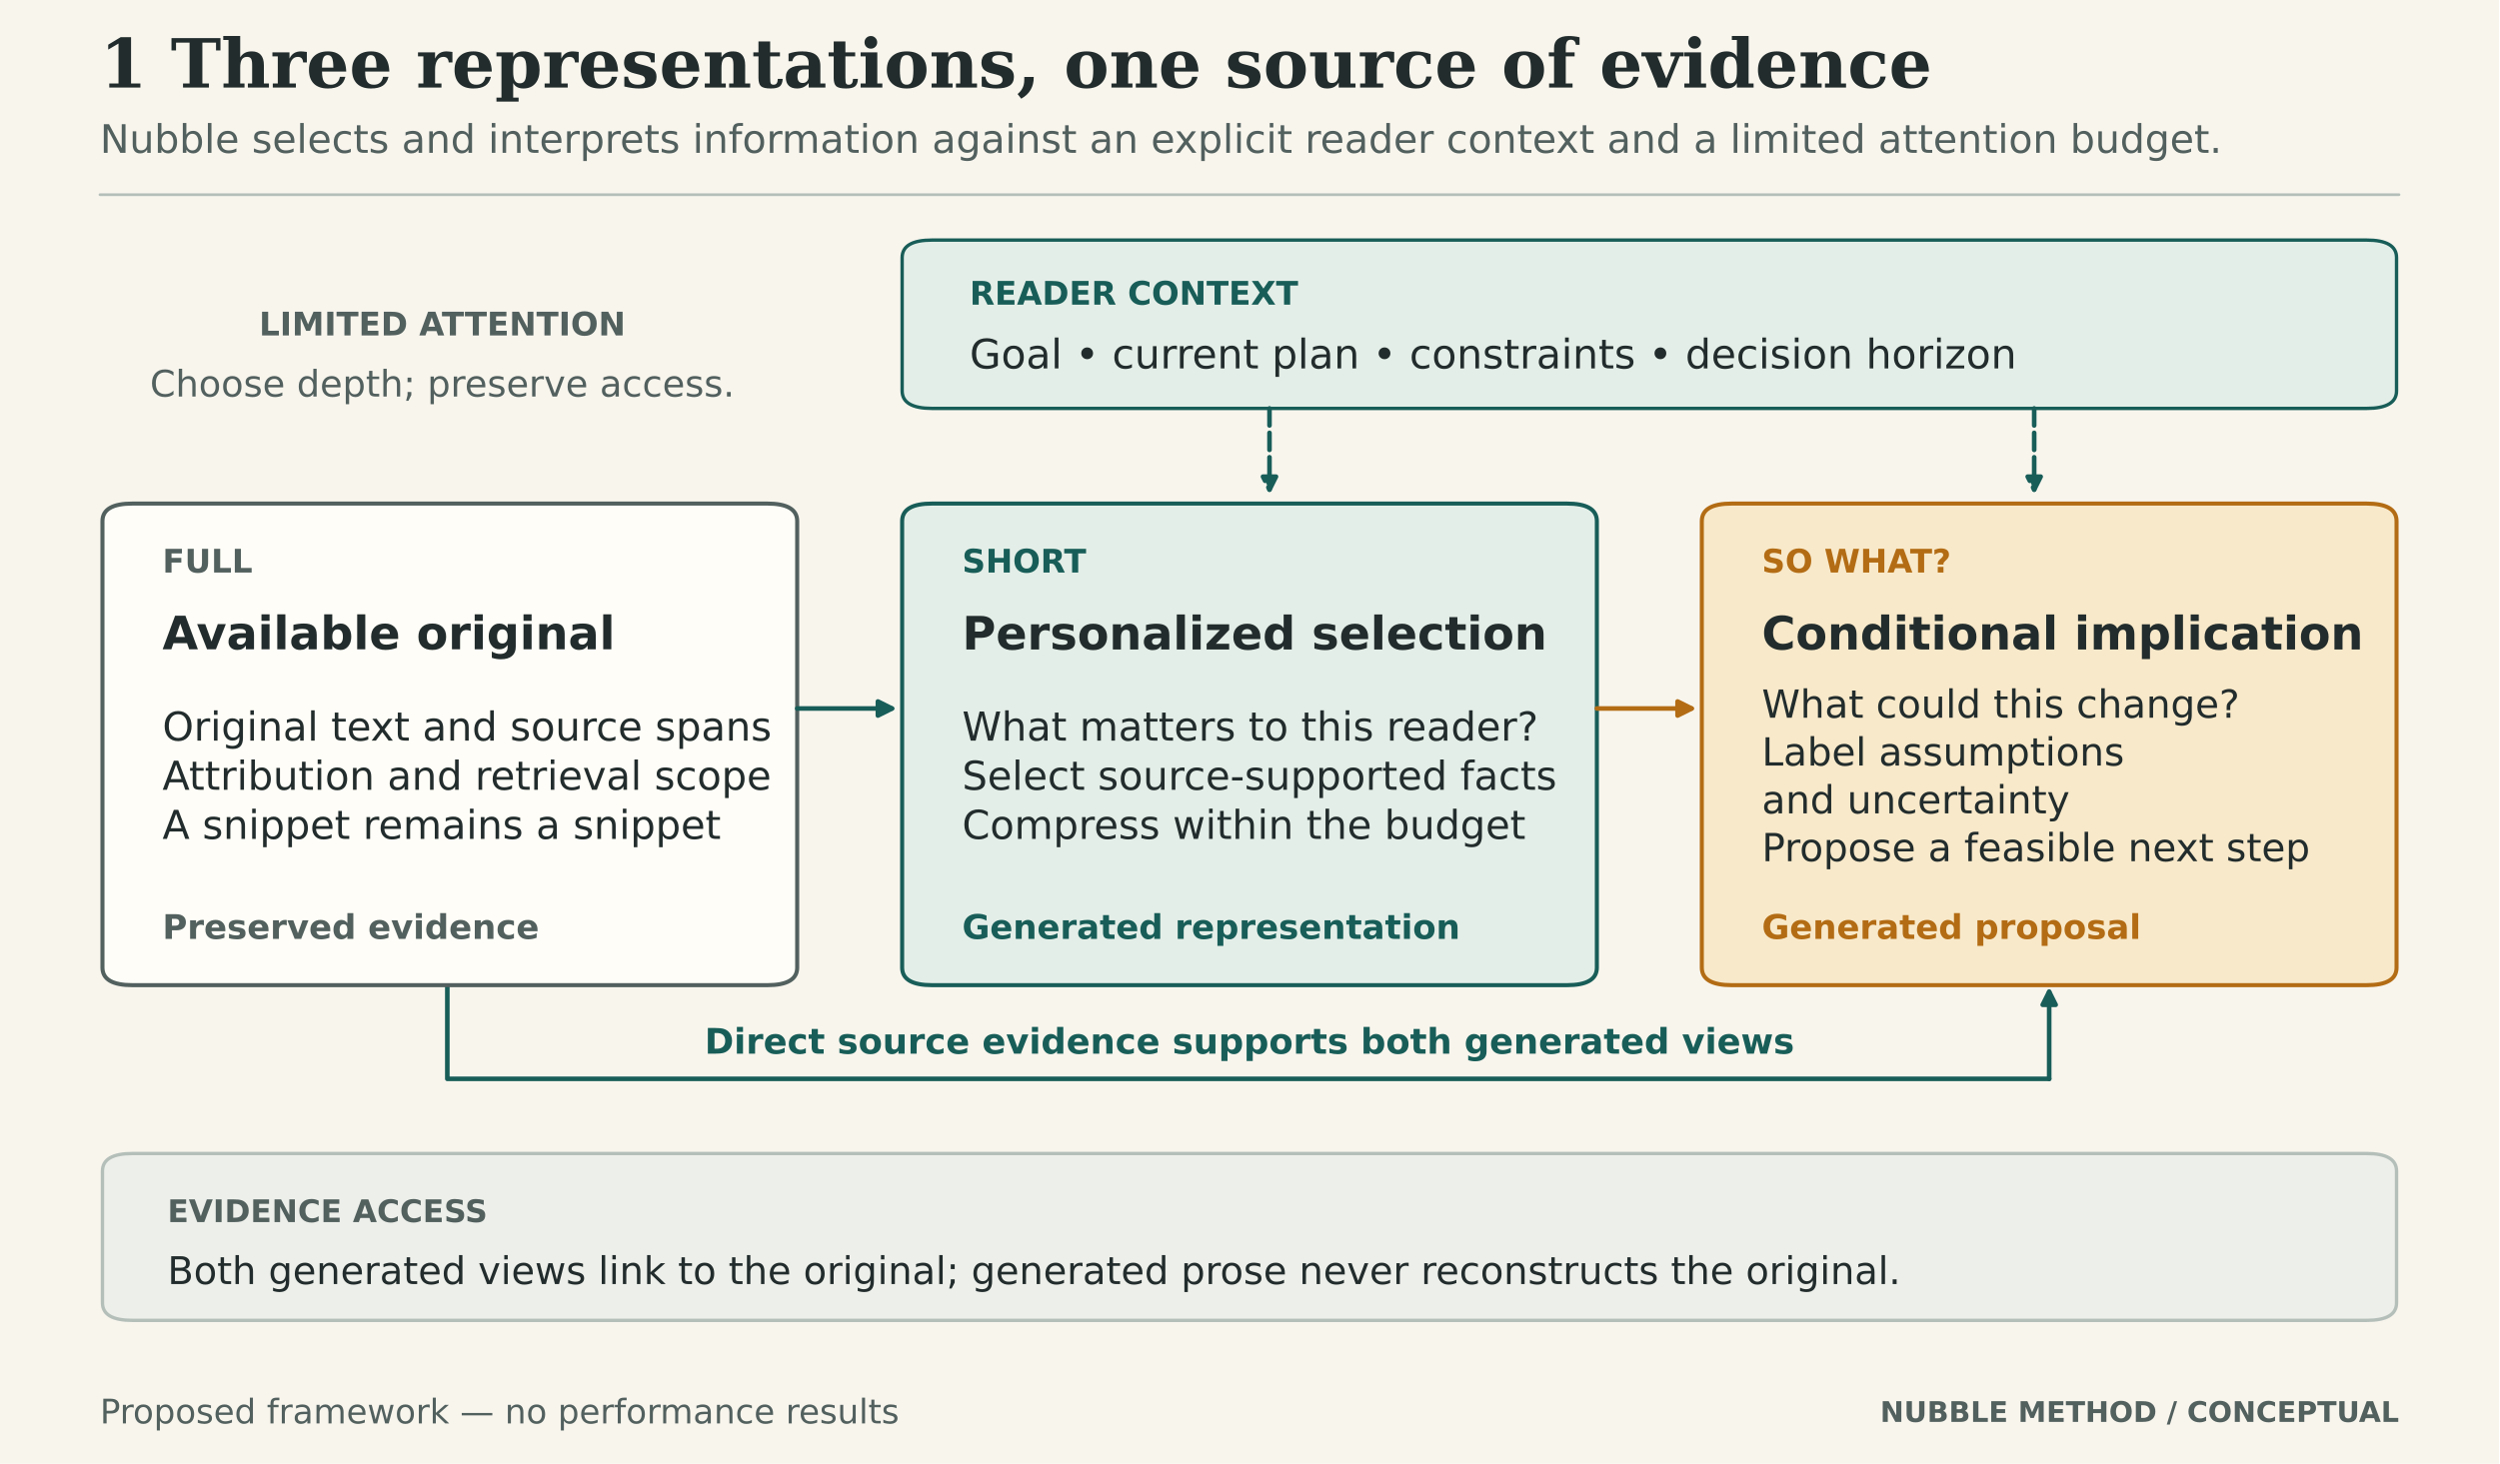
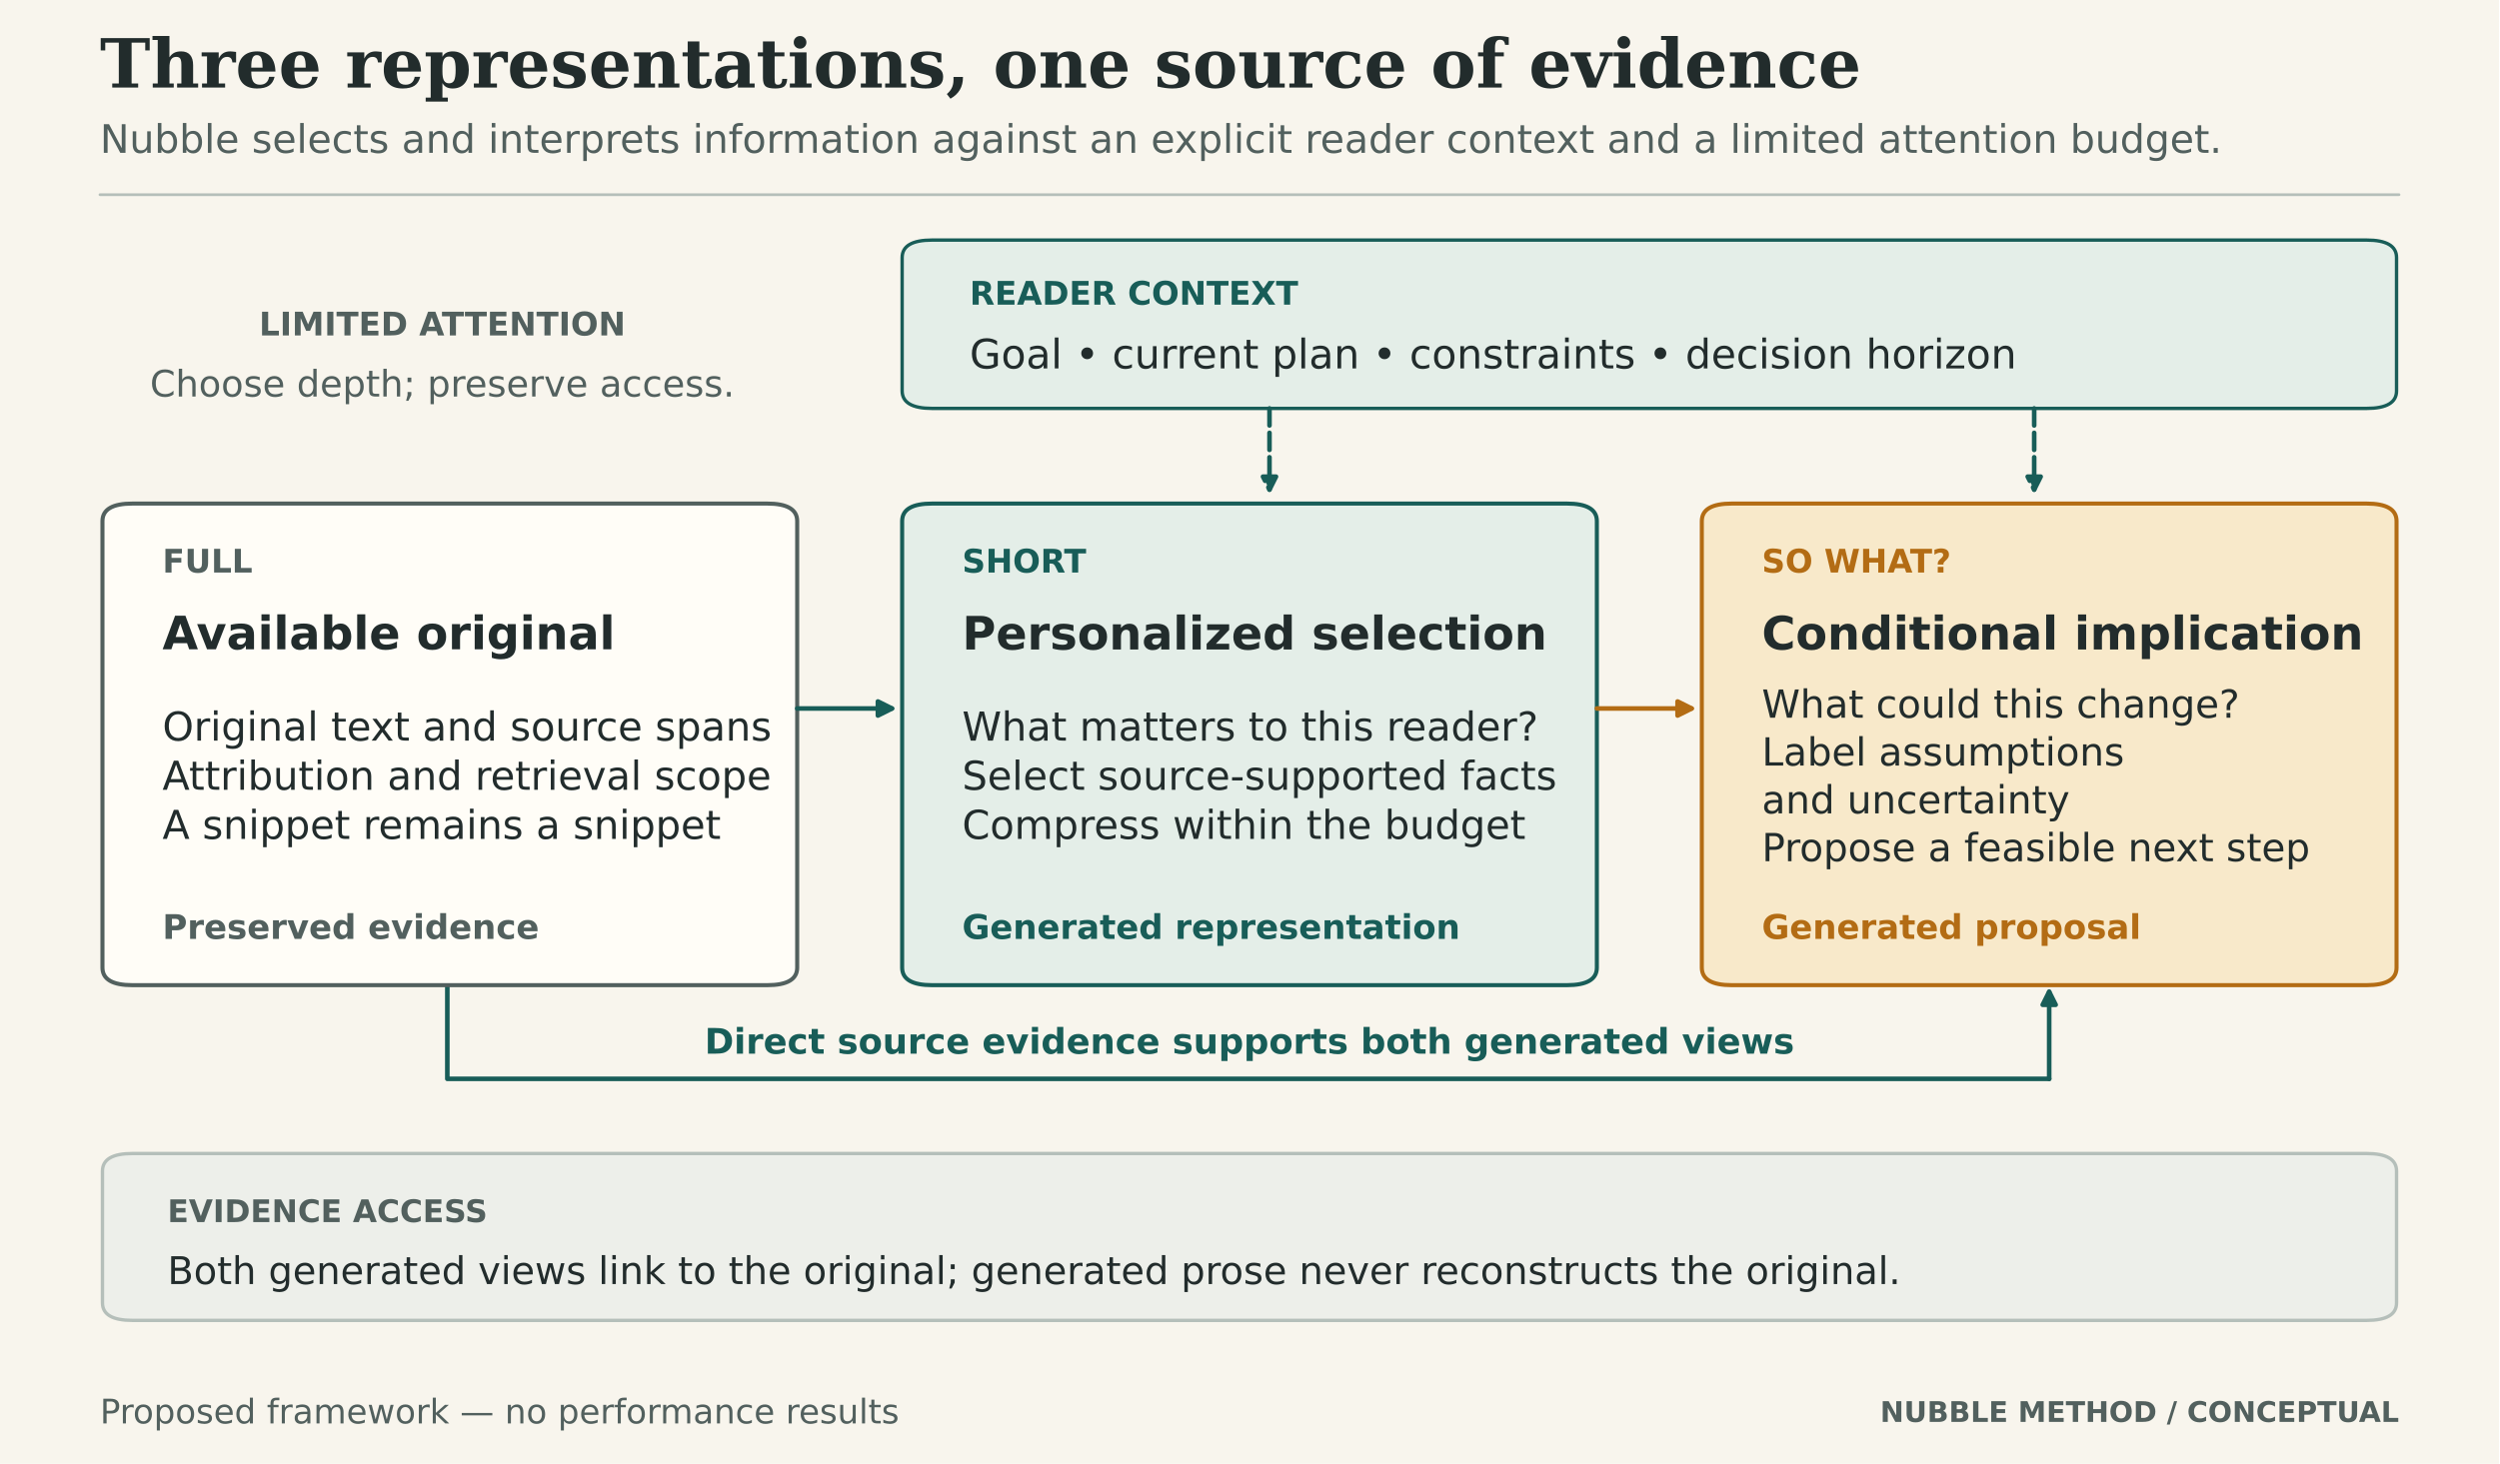
<svg xmlns="http://www.w3.org/2000/svg" width="921.6pt" height="540pt" viewBox="0 0 921.6 540" version="1.1">
  <defs>
    <style type="text/css">*{stroke-linejoin: round; stroke-linecap: butt}</style>
  </defs>
  <g id="figure_1">
    <g id="patch_1">
      <path d="M 0 540  L 921.6 540  L 921.6 0  L 0 0  z " style="fill: #f8f5ed" />
    </g>
    <g id="axes_1">
      <g id="line2d_1">
        <path d="M 164.966 363.96  L 164.966 397.98  L 755.712 397.98  " clip-path="url(#p95c8fbf135)" style="fill: none; stroke: #185d58; stroke-width: 1.7; stroke-linecap: round" />
      </g>
      <g id="line2d_2">
        <path d="M 36.864 71.82  L 884.736 71.82  " clip-path="url(#p95c8fbf135)" style="fill: none; stroke: #b5bfba; stroke-linecap: round" />
      </g>
      <g id="patch_2">
        <path d="M 343.757 150.66  L 872.755 150.66  Q 883.814 150.66 883.814 144.18  L 883.814 95.04  Q 883.814 88.56 872.755 88.56  L 343.757 88.56  Q 332.698 88.56 332.698 95.04  L 332.698 144.18  Q 332.698 150.66 343.757 150.66  z " clip-path="url(#p95c8fbf135)" style="fill: #e4eee8; stroke: #185d58; stroke-width: 1.25; stroke-linejoin: miter" />
      </g>
      <g id="patch_3">
        <path d="M 48.845 363.42  L 282.931 363.42  Q 293.99 363.42 293.99 356.94  L 293.99 192.24  Q 293.99 185.76 282.931 185.76  L 48.845 185.76  Q 37.786 185.76 37.786 192.24  L 37.786 356.94  Q 37.786 363.42 48.845 363.42  z " clip-path="url(#p95c8fbf135)" style="fill: #fffdf7; stroke: #52605e; stroke-width: 1.5; stroke-linejoin: miter" />
      </g>
      <g id="patch_4">
        <path d="M 343.757 363.42  L 577.843 363.42  Q 588.902 363.42 588.902 356.94  L 588.902 192.24  Q 588.902 185.76 577.843 185.76  L 343.757 185.76  Q 332.698 185.76 332.698 192.24  L 332.698 356.94  Q 332.698 363.42 343.757 363.42  z " clip-path="url(#p95c8fbf135)" style="fill: #e4eee8; stroke: #185d58; stroke-width: 1.5; stroke-linejoin: miter" />
      </g>
      <g id="patch_5">
        <path d="M 638.669 363.42  L 872.755 363.42  Q 883.814 363.42 883.814 356.94  L 883.814 192.24  Q 883.814 185.76 872.755 185.76  L 638.669 185.76  Q 627.61 185.76 627.61 192.24  L 627.61 356.94  Q 627.61 363.42 638.669 363.42  z " clip-path="url(#p95c8fbf135)" style="fill: #f8e9ca; stroke: #b36c14; stroke-width: 1.5; stroke-linejoin: miter" />
      </g>
      <g id="patch_6">
        <path d="M 48.845 487.08  L 872.755 487.08  Q 883.814 487.08 883.814 480.6  L 883.814 432  Q 883.814 425.52 872.755 425.52  L 48.845 425.52  Q 37.786 425.52 37.786 432  L 37.786 480.6  Q 37.786 487.08 48.845 487.08  z " clip-path="url(#p95c8fbf135)" style="fill: #edefea; stroke: #b5bfba; stroke-width: 1.25; stroke-linejoin: miter" />
      </g>
      <g id="patch_7">
        <path d="M 468.173 150.66  Q 468.173 166.59 468.173 180.619  " clip-path="url(#p95c8fbf135)" style="fill: none; stroke-dasharray: 6.29,2.72; stroke-dashoffset: 0; stroke: #185d58; stroke-width: 1.7; stroke-linecap: round" />
        <path d="M 470.573 175.819  L 468.173 180.619  L 465.773 175.819  z " clip-path="url(#p95c8fbf135)" style="fill: #185d58; stroke-dasharray: 6.29,2.72; stroke-dashoffset: 0; stroke: #185d58; stroke-width: 1.7; stroke-linecap: round" />
      </g>
      <g id="patch_8">
        <path d="M 750.182 150.66  Q 750.182 166.59 750.182 180.619  " clip-path="url(#p95c8fbf135)" style="fill: none; stroke-dasharray: 6.29,2.72; stroke-dashoffset: 0; stroke: #185d58; stroke-width: 1.7; stroke-linecap: round" />
        <path d="M 752.582 175.819  L 750.182 180.619  L 747.782 175.819  z " clip-path="url(#p95c8fbf135)" style="fill: #185d58; stroke-dasharray: 6.29,2.72; stroke-dashoffset: 0; stroke: #185d58; stroke-width: 1.7; stroke-linecap: round" />
      </g>
      <g id="patch_9">
        <path d="M 293.99 261.36  Q 312.422 261.36 328.954 261.36  " clip-path="url(#p95c8fbf135)" style="fill: none; stroke: #185d58; stroke-width: 1.7; stroke-linecap: round" />
        <path d="M 323.754 258.76  L 328.954 261.36  L 323.754 263.96  z " clip-path="url(#p95c8fbf135)" style="fill: #185d58; stroke: #185d58; stroke-width: 1.7; stroke-linecap: round" />
      </g>
      <g id="patch_10">
        <path d="M 588.902 261.36  Q 607.334 261.36 623.866 261.36  " clip-path="url(#p95c8fbf135)" style="fill: none; stroke: #b36c14; stroke-width: 1.7; stroke-linecap: round" />
        <path d="M 618.666 258.76  L 623.866 261.36  L 618.666 263.96  z " clip-path="url(#p95c8fbf135)" style="fill: #b36c14; stroke: #b36c14; stroke-width: 1.7; stroke-linecap: round" />
      </g>
      <g id="patch_11">
        <path d="M 755.712 397.98  Q 755.712 380.97 755.712 365.861  " clip-path="url(#p95c8fbf135)" style="fill: none; stroke: #185d58; stroke-width: 1.7; stroke-linecap: round" />
        <path d="M 753.312 370.661  L 755.712 365.861  L 758.112 370.661  z " clip-path="url(#p95c8fbf135)" style="fill: #185d58; stroke: #185d58; stroke-width: 1.7; stroke-linecap: round" />
      </g>
      <g id="text_1">
-         <text style="font-weight: 700; font-size: 25px; font-family: 'DejaVu Serif'; text-anchor: start; fill: #222c2c" x="36.864" y="32.278" transform="rotate(-0 36.864 32.27844)">1   Three representations, one source of evidence</text>
+         <text style="font-weight: 700; font-size: 25px; font-family: 'DejaVu Serif'; text-anchor: start; fill: #222c2c" x="36.864" y="32.278" transform="rotate(-0 36.864 32.27844)">Three representations, one source of evidence</text>
      </g>
      <g id="text_2">
        <text style="font-size: 14.5px; font-family: 'DejaVu Sans'; text-anchor: start; fill: #52605e" x="36.864" y="56.381" transform="rotate(-0 36.864 56.38109)">Nubble selects and interprets information against an explicit reader context and a limited attention budget.</text>
      </g>
      <g id="text_3">
        <text style="font-size: 12.5px; font-family: 'DejaVu Sans'; text-anchor: start; fill: #52605e" x="36.864" y="525.089" transform="rotate(-0 36.864 525.0892)">Proposed framework — no performance results</text>
      </g>
      <g id="text_4">
        <text style="font-weight: 700; font-size: 10.5px; font-family: 'DejaVu Sans'; text-anchor: end; fill: #52605e" x="884.736" y="524.537" transform="rotate(-0 884.736 524.5373)">NUBBLE METHOD  /  CONCEPTUAL</text>
      </g>
      <g id="text_5">
        <text style="font-weight: 700; font-size: 12px; font-family: 'DejaVu Sans'; text-anchor: start; fill: #185d58" x="357.581" y="112.391" transform="rotate(-0 357.5808 112.3912)">READER CONTEXT</text>
      </g>
      <g id="text_6">
        <text style="font-size: 15px; font-family: 'DejaVu Sans'; text-anchor: start; fill: #222c2c" x="357.581" y="135.899" transform="rotate(-0 357.5808 135.8991)">Goal  •  current plan  •  constraints  •  decision horizon</text>
      </g>
      <g id="text_7">
        <text style="font-weight: 700; font-size: 12px; font-family: 'DejaVu Sans'; text-anchor: middle; fill: #52605e" x="163.123" y="123.731" transform="rotate(-0 163.1232 123.7313)">LIMITED ATTENTION</text>
      </g>
      <g id="text_8">
        <text style="font-size: 13.5px; font-family: 'DejaVu Sans'; text-anchor: middle; fill: #52605e" x="163.123" y="146.285" transform="rotate(-0 163.1232 146.2852)">Choose depth; preserve access.</text>
      </g>
      <g id="text_9">
        <text style="font-weight: 700; font-size: 12px; font-family: 'DejaVu Sans'; text-anchor: start; fill: #52605e" x="59.904" y="211.211" transform="rotate(-0 59.904 211.2113)">FULL</text>
      </g>
      <g id="text_10">
        <text style="font-weight: 700; font-size: 17px; font-family: 'DejaVu Sans'; text-anchor: start; fill: #222c2c" x="59.904" y="239.525" transform="rotate(-0 59.904 239.5245)">Available original</text>
      </g>
      <g id="text_11">
        <text style="font-weight: 700; font-size: 12px; font-family: 'DejaVu Sans'; text-anchor: start; fill: #185d58" x="354.816" y="211.211" transform="rotate(-0 354.816 211.2113)">SHORT</text>
      </g>
      <g id="text_12">
        <text style="font-weight: 700; font-size: 17px; font-family: 'DejaVu Sans'; text-anchor: start; fill: #222c2c" x="354.816" y="239.591" transform="rotate(-0 354.816 239.5909)">Personalized selection</text>
      </g>
      <g id="text_13">
        <text style="font-weight: 700; font-size: 12px; font-family: 'DejaVu Sans'; text-anchor: start; fill: #b36c14" x="649.728" y="211.211" transform="rotate(-0 649.728 211.2113)">SO WHAT?</text>
      </g>
      <g id="text_14">
        <text style="font-weight: 700; font-size: 17px; font-family: 'DejaVu Sans'; text-anchor: start; fill: #222c2c" x="649.728" y="239.591" transform="rotate(-0 649.728 239.5909)">Conditional implication</text>
      </g>
      <g id="text_15">
        <text style="font-size: 14.7px; font-family: 'DejaVu Sans'; fill: #222c2c" transform="translate(59.904 273.2)">Original text and source spans</text>
        <text style="font-size: 14.7px; font-family: 'DejaVu Sans'; fill: #222c2c" transform="translate(59.904 291.3363)">Attribution and retrieval scope</text>
        <text style="font-size: 14.7px; font-family: 'DejaVu Sans'; fill: #222c2c" transform="translate(59.904 309.4725)">A snippet remains a snippet</text>
      </g>
      <g id="text_16">
        <text style="font-size: 14.7px; font-family: 'DejaVu Sans'; fill: #222c2c" transform="translate(354.816 273.2)">What matters to this reader?</text>
        <text style="font-size: 14.7px; font-family: 'DejaVu Sans'; fill: #222c2c" transform="translate(354.816 291.3363)">Select source-supported facts</text>
        <text style="font-size: 14.7px; font-family: 'DejaVu Sans'; fill: #222c2c" transform="translate(354.816 309.4725)">Compress within the budget</text>
      </g>
      <g id="text_17">
        <text style="font-size: 14.3px; font-family: 'DejaVu Sans'; fill: #222c2c" transform="translate(649.728 264.7618)">What could this change?</text>
        <text style="font-size: 14.3px; font-family: 'DejaVu Sans'; fill: #222c2c" transform="translate(649.728 282.4045)">Label assumptions</text>
        <text style="font-size: 14.3px; font-family: 'DejaVu Sans'; fill: #222c2c" transform="translate(649.728 300.0473)">and uncertainty</text>
        <text style="font-size: 14.3px; font-family: 'DejaVu Sans'; fill: #222c2c" transform="translate(649.728 317.69)">Propose a feasible next step</text>
      </g>
      <g id="text_18">
        <text style="font-weight: 700; font-size: 12.5px; font-family: 'DejaVu Sans'; text-anchor: start; fill: #52605e" x="59.904" y="346.349" transform="rotate(-0 59.904 346.3492)">Preserved evidence</text>
      </g>
      <g id="text_19">
        <text style="font-weight: 700; font-size: 12.5px; font-family: 'DejaVu Sans'; text-anchor: start; fill: #185d58" x="354.816" y="346.349" transform="rotate(-0 354.816 346.3492)">Generated representation</text>
      </g>
      <g id="text_20">
        <text style="font-weight: 700; font-size: 12.5px; font-family: 'DejaVu Sans'; text-anchor: start; fill: #b36c14" x="649.728" y="346.349" transform="rotate(-0 649.728 346.3492)">Generated proposal</text>
      </g>
      <g id="text_21">
        <text style="font-weight: 700; font-size: 13px; font-family: 'DejaVu Sans'; text-anchor: middle; fill: #185d58" x="460.8" y="388.695" transform="rotate(-0 460.8 388.6948)">Direct source evidence supports both generated views</text>
      </g>
      <g id="text_22">
        <text style="font-weight: 700; font-size: 11.5px; font-family: 'DejaVu Sans'; text-anchor: start; fill: #52605e" x="61.747" y="450.833" transform="rotate(-0 61.7472 450.8333)">EVIDENCE ACCESS</text>
      </g>
      <g id="text_23">
        <text style="font-size: 14.1px; font-family: 'DejaVu Sans'; text-anchor: start; fill: #222c2c" x="61.747" y="473.691" transform="rotate(-0 61.7472 473.6907)">Both generated views link to the original; generated prose never reconstructs the original.</text>
      </g>
    </g>
  </g>
  <defs>
    <clipPath id="p95c8fbf135">
      <rect x="0" y="0" width="921.6" height="540" />
    </clipPath>
  </defs>
</svg>
